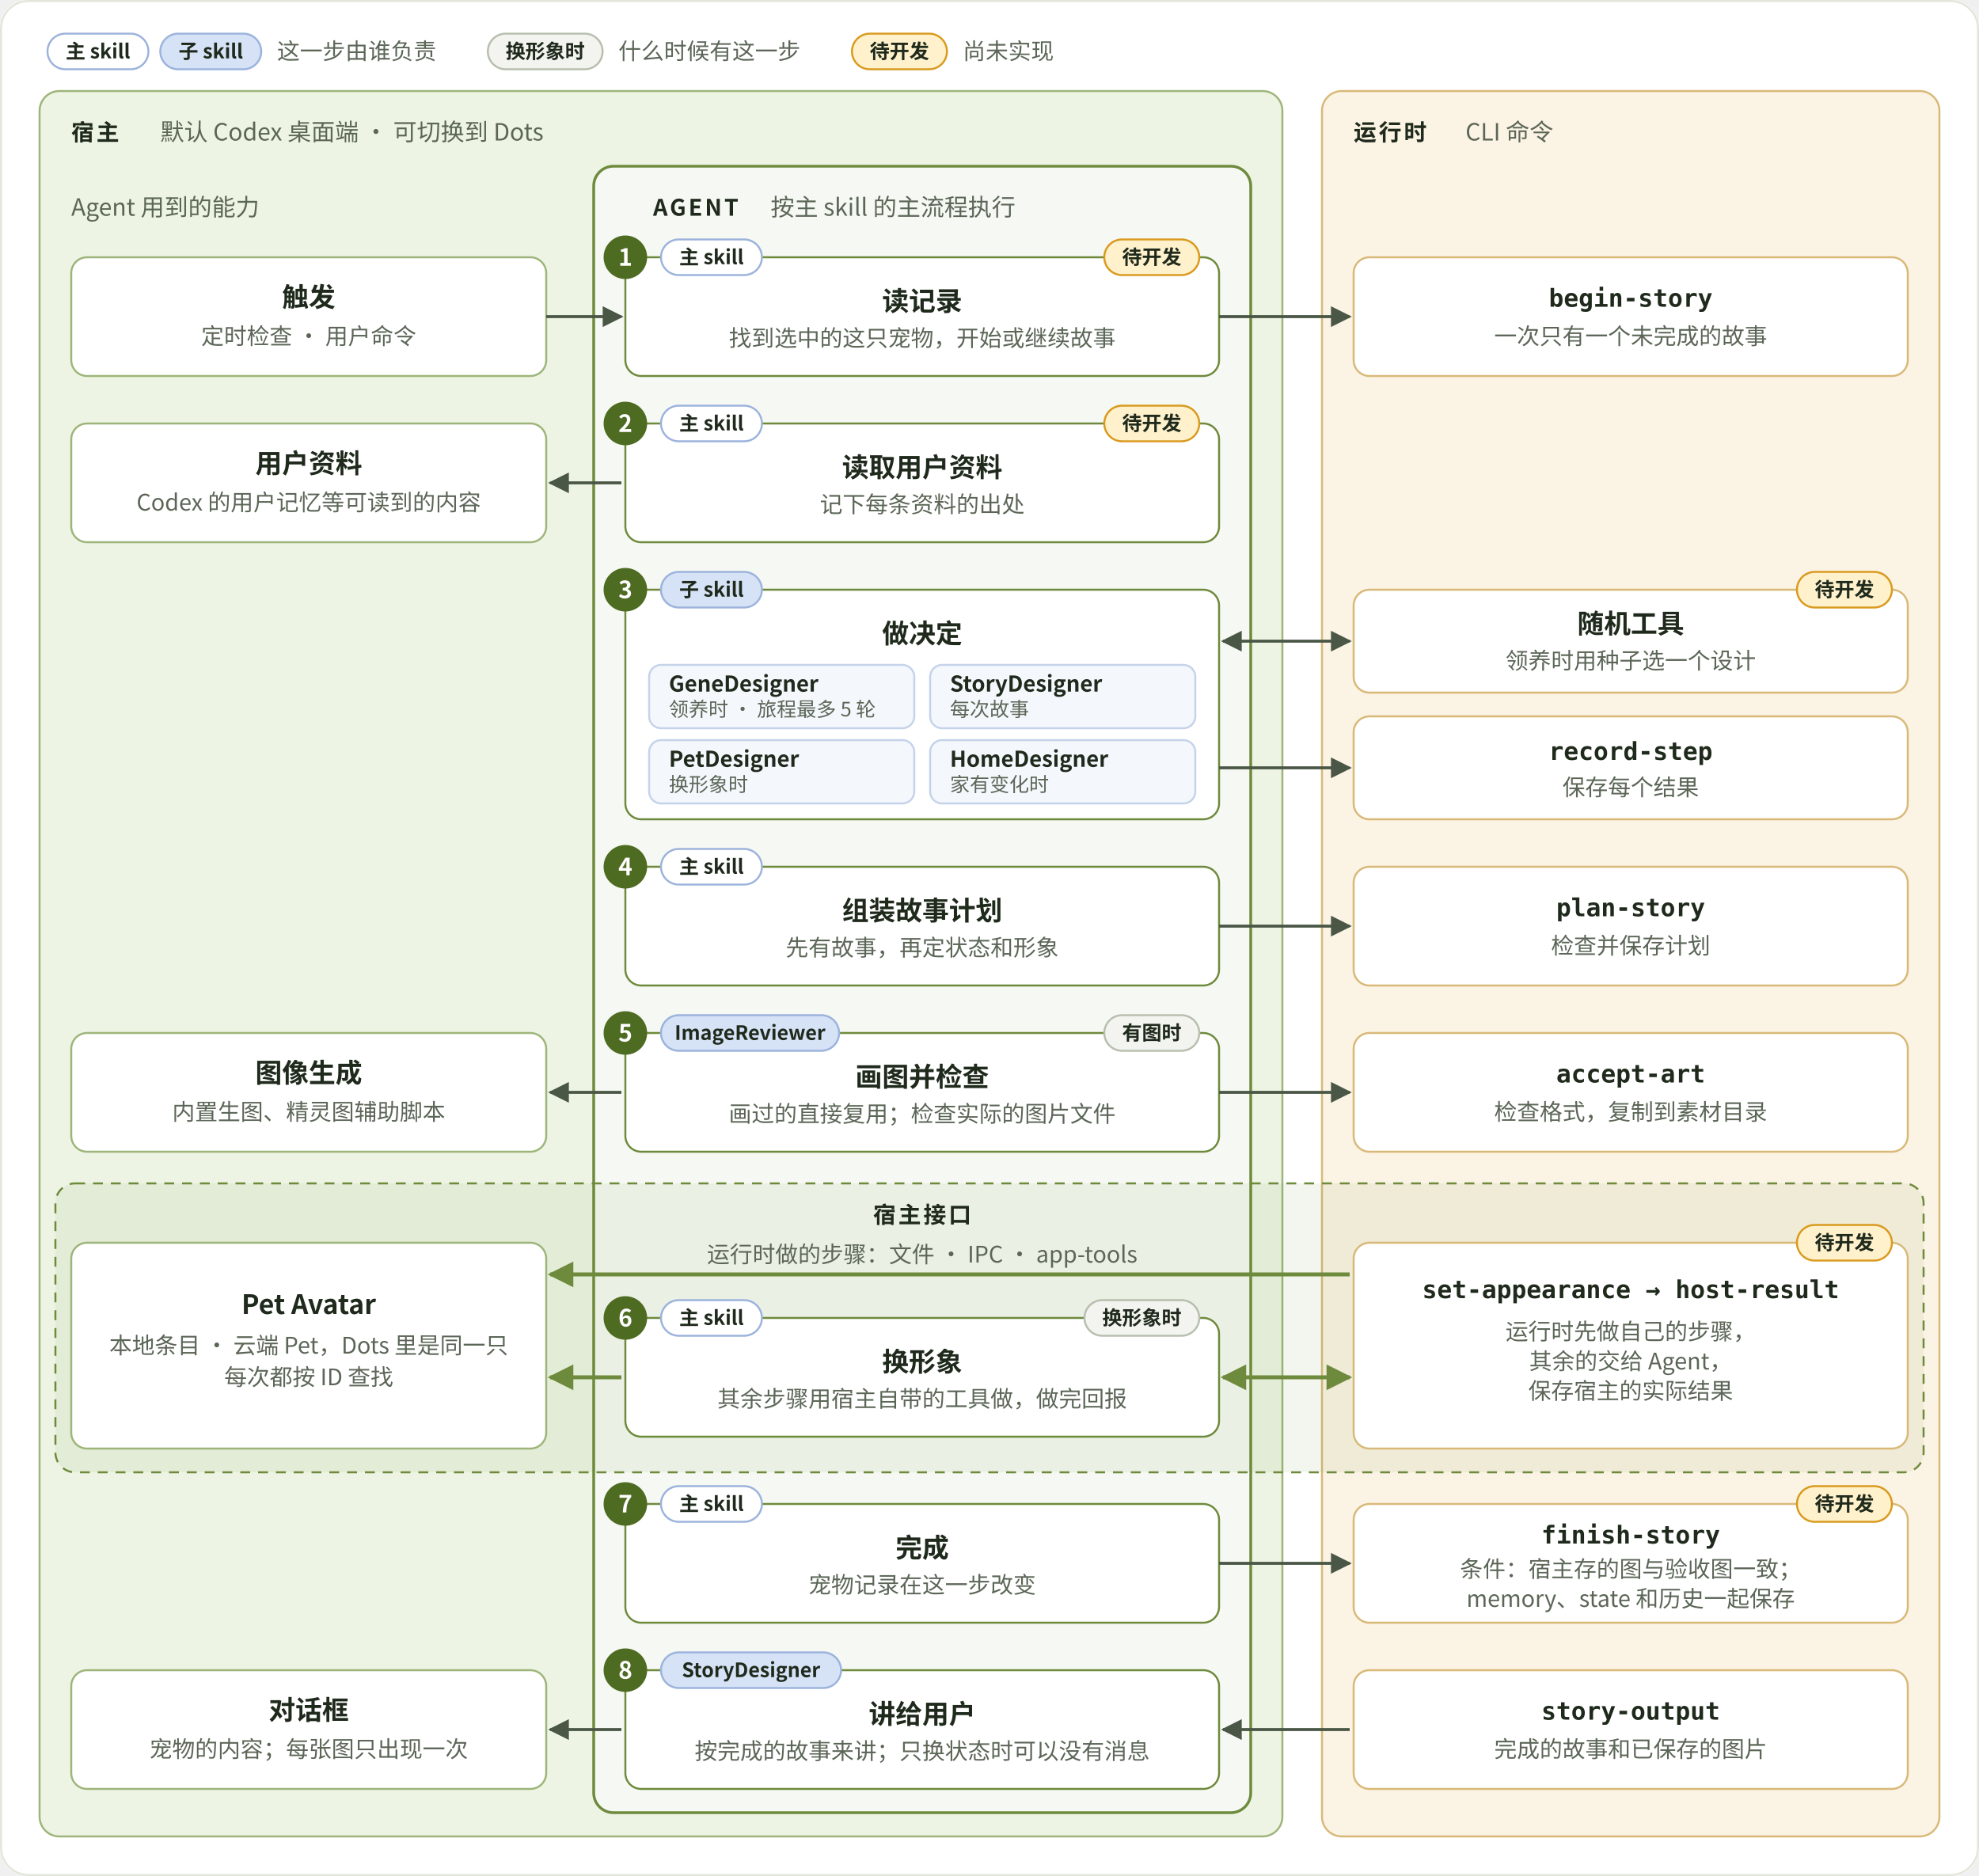
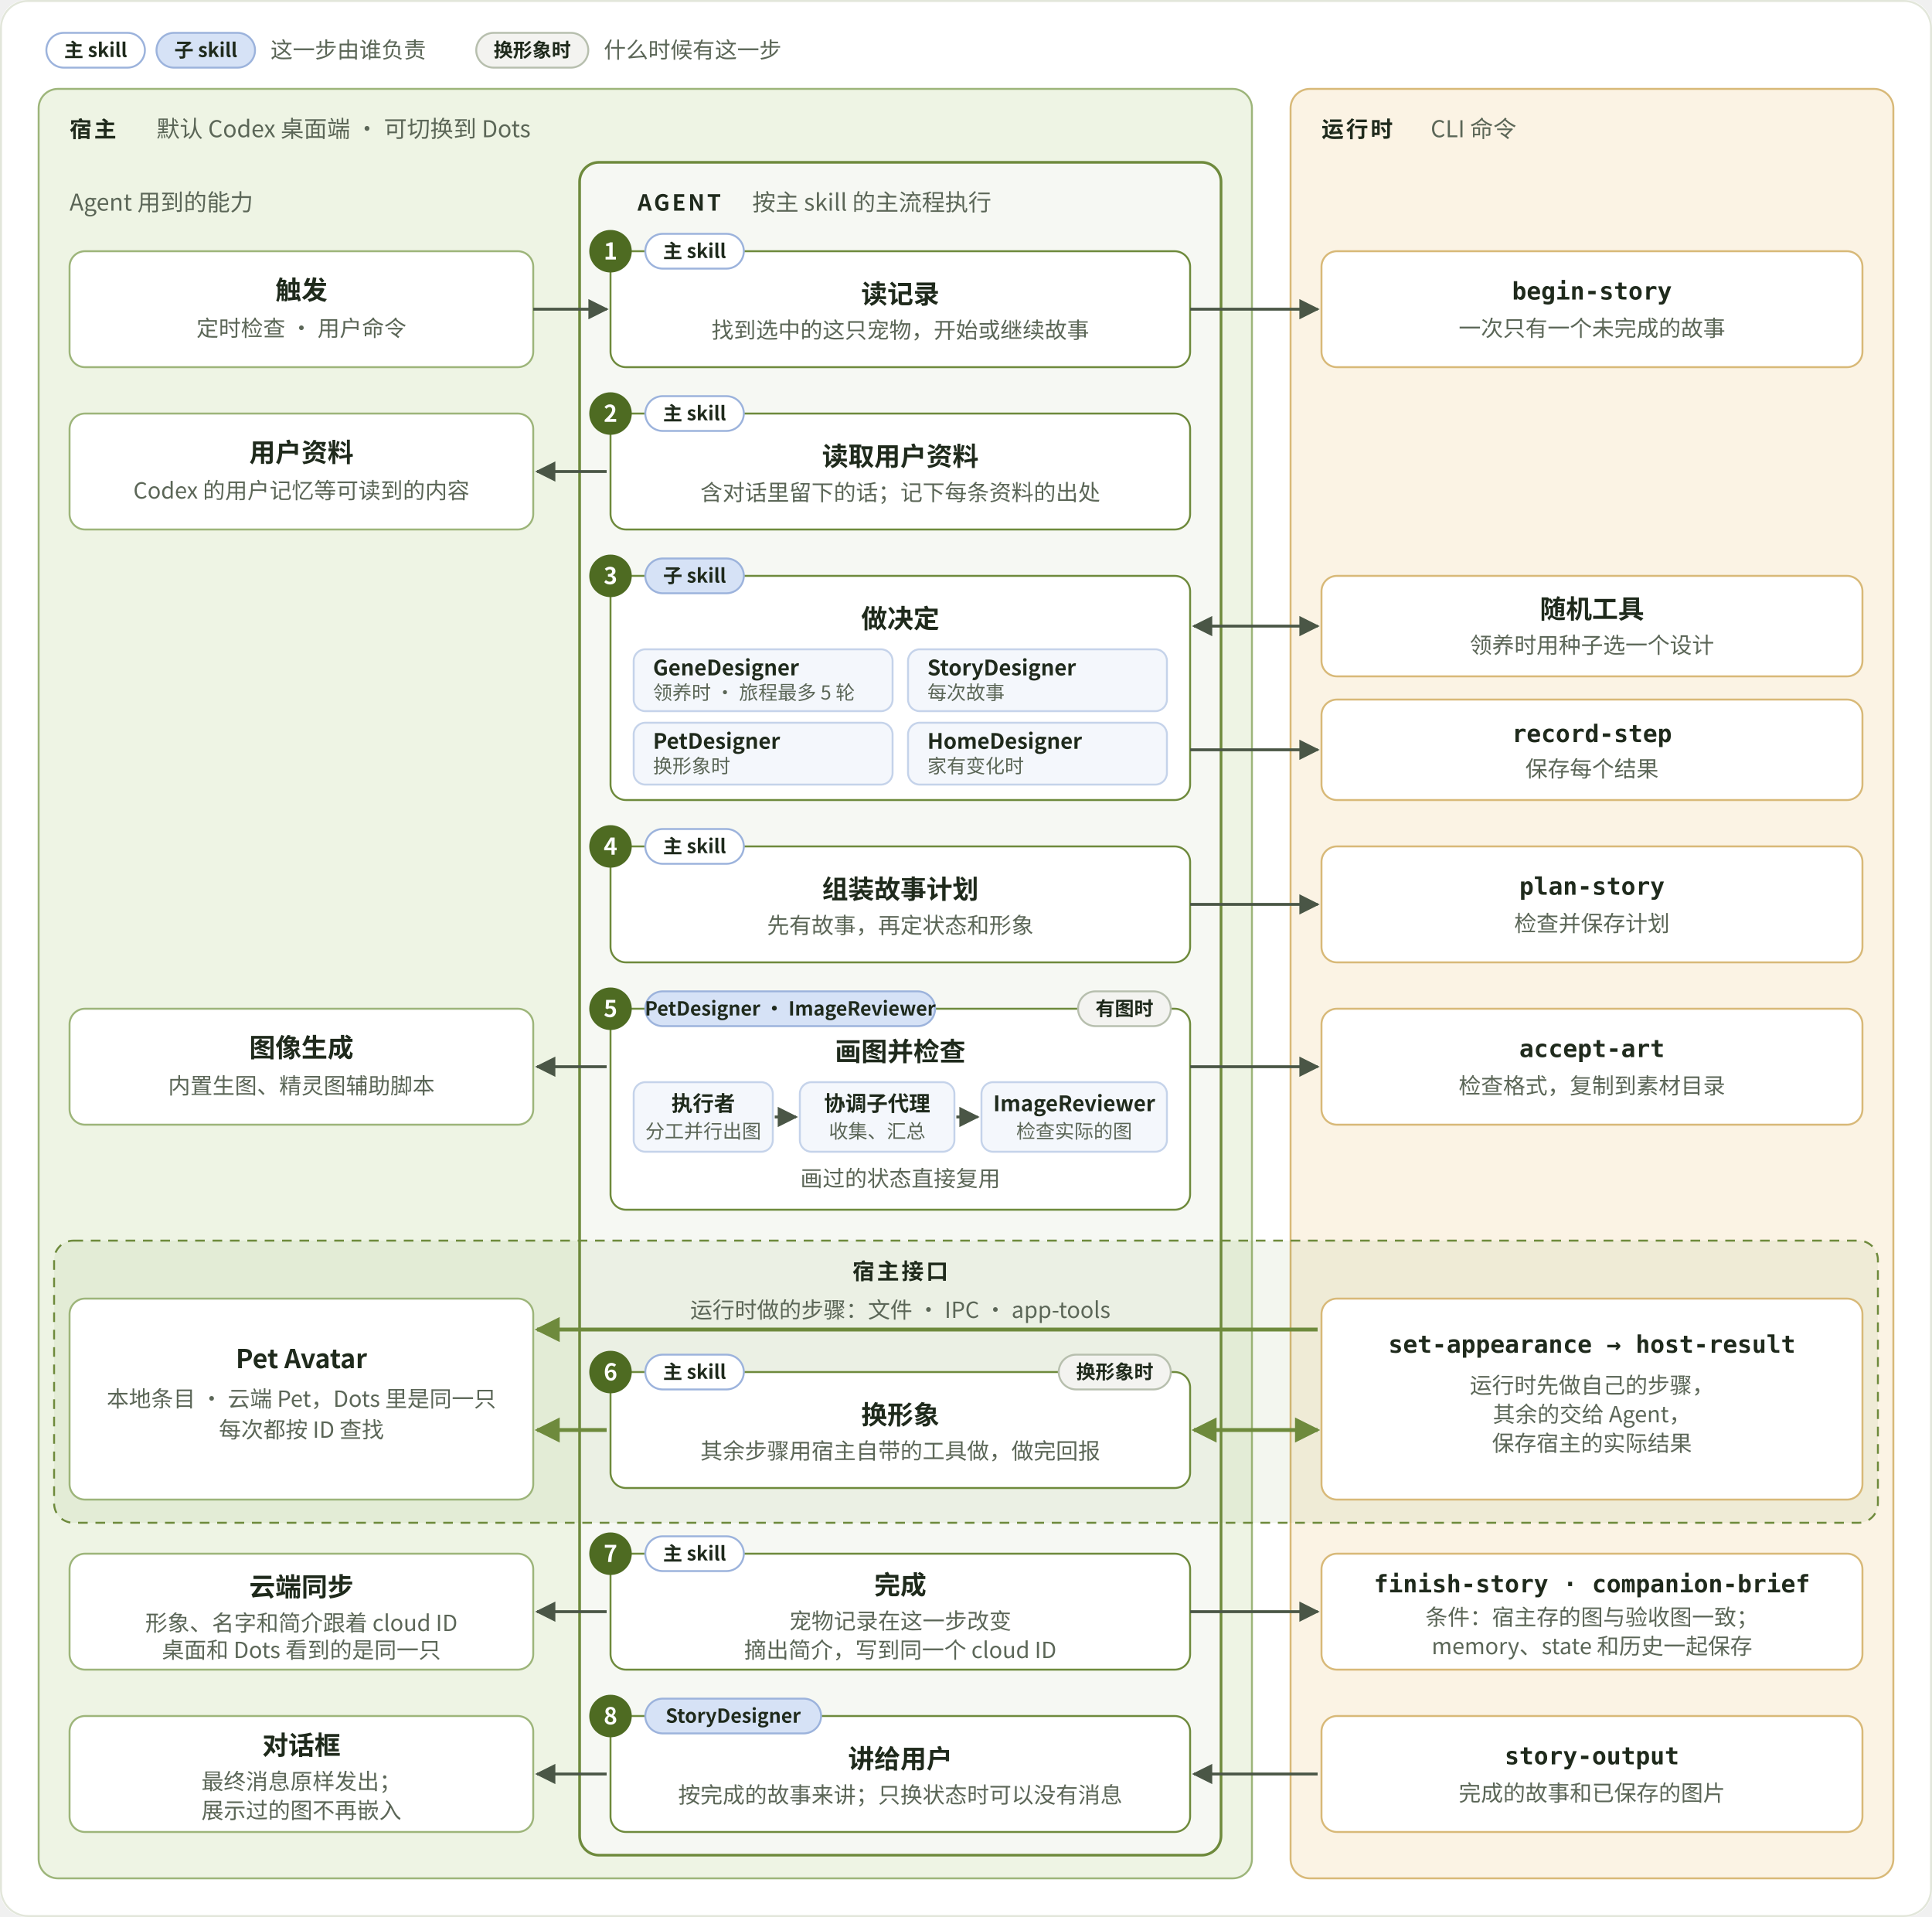
- <svg xmlns="http://www.w3.org/2000/svg" viewBox="0 0 1000 948" role="img" aria-labelledby="t d">
+ <svg xmlns="http://www.w3.org/2000/svg" viewBox="0 0 1000 992" role="img" aria-labelledby="t d">
  <style>
    text { font-family: -apple-system, BlinkMacSystemFont, 'PingFang SC', 'Hiragino Sans GB', 'Microsoft YaHei', 'Noto Sans CJK SC', 'Segoe UI', Helvetica, Arial, sans-serif; fill: #1F2A1C; }
    .layer { font-size: 11.5px; font-weight: 700; letter-spacing: 1.2px; }
    .where { font-size: 12px; fill: #5B6657; }
    .name { font-size: 13.5px; font-weight: 600; }
    .role { font-size: 11px; font-weight: 600; }
    .when { font-size: 10px; fill: #5B6657; }
    .cmd { font-family: ui-monospace, SFMono-Regular, Menlo, Consolas, monospace; font-size: 12.5px; font-weight: 600; }
    .sub { font-size: 11.5px; fill: #5B6657; }
    .num { font-size: 12px; font-weight: 700; fill: #FFFFFF; }
    .pill { font-size: 10px; font-weight: 600; }
    .flow { stroke: #4A5646; stroke-width: 1.5; fill: none; }
    .port { stroke: #6E8A3C; stroke-width: 2; fill: none; }
  </style>
  <defs>
    <marker id="a" viewBox="0 0 10 10" refX="9" refY="5" markerWidth="7" markerHeight="7" orient="auto-start-reverse">
      <path d="M0 0 10 5 0 10z" fill="#4A5646" />
    </marker>
    <marker id="p" viewBox="0 0 10 10" refX="9" refY="5" markerWidth="6.5" markerHeight="6.5" orient="auto-start-reverse">
      <path d="M0 0 10 5 0 10z" fill="#6E8A3C" />
    </marker>
  </defs>
-   <rect width="1000" height="948" rx="14" fill="#FFFFFF" />
-   <rect x="0.5" y="0.5" width="999" height="947" rx="14" fill="none" stroke="#E2E6DA" />
+   <rect width="1000" height="992" rx="14" fill="#FFFFFF" />
+   <rect x="0.5" y="0.5" width="999" height="991" rx="14" fill="none" stroke="#E2E6DA" />
  <rect x="24" y="17" width="51" height="18" rx="9" fill="#FFFFFF" stroke="#9CB3DC" />
  <text class="pill" x="49.5" y="29.5" text-anchor="middle" fill="#2F4A7A">主 skill</text>
  <rect x="81" y="17" width="51" height="18" rx="9" fill="#D6E2F6" stroke="#9CB3DC" />
  <text class="pill" x="106.5" y="29.5" text-anchor="middle" fill="#2F4A7A">子 skill</text>
  <text class="sub" x="140" y="30">这一步由谁负责</text>
  <rect x="246.5" y="17" width="58" height="18" rx="9" fill="#F3F3F0" stroke="#B7BFAE" />
  <text class="pill" x="275.5" y="29.5" text-anchor="middle" fill="#4A5646">换形象时</text>
  <text class="sub" x="312.5" y="30">什么时候有这一步</text>
-   <rect x="430.5" y="17" width="48" height="18" rx="9" fill="#FFF1CC" stroke="#D99A1E" />
-   <text class="pill" x="454.5" y="29.5" text-anchor="middle" fill="#8A5A00">待开发</text>
-   <text class="sub" x="486.5" y="30">尚未实现</text>
-   <rect x="20" y="46" width="628" height="882" rx="10" fill="#EEF4E4" stroke="#9DB57A" />
+   <rect x="20" y="46" width="628" height="926" rx="10" fill="#EEF4E4" stroke="#9DB57A" />
  <text class="layer" x="36" y="71">宿主</text>
  <text class="where" x="81" y="71">默认 Codex 桌面端 · 可切换到 Dots</text>
  <text class="where" x="36" y="109">Agent 用到的能力</text>
-   <rect x="300" y="84" width="332" height="832" rx="10" fill="#F6F8F3" stroke="#6E8A3C" stroke-width="1.4" />
+   <rect x="300" y="84" width="332" height="876" rx="10" fill="#F6F8F3" stroke="#6E8A3C" stroke-width="1.4" />
  <text class="layer" x="330" y="109">AGENT</text>
  <text class="where" x="389.4" y="109">按主 skill 的主流程执行</text>
-   <rect x="668" y="46" width="312" height="882" rx="10" fill="#FBF3E4" stroke="#D8B978" />
+   <rect x="668" y="46" width="312" height="926" rx="10" fill="#FBF3E4" stroke="#D8B978" />
  <text class="layer" x="684" y="71">运行时</text>
  <text class="where" x="740.5" y="71">CLI 命令</text>
  <rect x="36" y="130" width="240" height="60" rx="8" fill="#FFFFFF" stroke="#9DB57A" />
  <text class="name" x="156" y="155" text-anchor="middle">触发</text>
  <text class="sub" x="156" y="174" text-anchor="middle">定时检查 · 用户命令</text>
  <rect x="316" y="130" width="300" height="60" rx="8" fill="#FFFFFF" stroke="#6E8A3C" />
  <text class="name" x="466" y="157" text-anchor="middle">读记录</text>
  <text class="sub" x="466" y="175" text-anchor="middle">找到选中的这只宠物，开始或继续故事</text>
-   <rect x="558" y="121" width="48" height="18" rx="9" fill="#FFF1CC" stroke="#D99A1E" />
-   <text class="pill" x="582.0" y="133.5" text-anchor="middle" fill="#8A5A00">待开发</text>
  <rect x="334" y="121" width="51" height="18" rx="9" fill="#FFFFFF" stroke="#9CB3DC" />
  <text class="pill" x="359.5" y="133.5" text-anchor="middle" fill="#2F4A7A">主 skill</text>
  <circle cx="316" cy="130" r="11" fill="#4E6B22" />
  <text class="num" x="316" y="134.3" text-anchor="middle">1</text>
  <rect x="684" y="130" width="280" height="60" rx="8" fill="#FFFFFF" stroke="#D8B978" />
  <text class="cmd" x="824" y="155" text-anchor="middle">begin-story</text>
  <text class="sub" x="824" y="174" text-anchor="middle">一次只有一个未完成的故事</text>
  <path class="flow" d="M276 160H314" marker-end="url(#a)" />
  <path class="flow" d="M616 160H682" marker-end="url(#a)" />
  <rect x="36" y="214" width="240" height="60" rx="8" fill="#FFFFFF" stroke="#9DB57A" />
  <text class="name" x="156" y="239" text-anchor="middle">用户资料</text>
  <text class="sub" x="156" y="258" text-anchor="middle">Codex 的用户记忆等可读到的内容</text>
  <rect x="316" y="214" width="300" height="60" rx="8" fill="#FFFFFF" stroke="#6E8A3C" />
  <text class="name" x="466" y="241" text-anchor="middle">读取用户资料</text>
-   <text class="sub" x="466" y="259" text-anchor="middle">记下每条资料的出处</text>
+   <text class="sub" x="466" y="259" text-anchor="middle">含对话里留下的话；记下每条资料的出处</text>
  <rect x="334" y="205" width="51" height="18" rx="9" fill="#FFFFFF" stroke="#9CB3DC" />
  <text class="pill" x="359.5" y="217.5" text-anchor="middle" fill="#2F4A7A">主 skill</text>
-   <rect x="558" y="205" width="48" height="18" rx="9" fill="#FFF1CC" stroke="#D99A1E" />
-   <text class="pill" x="582" y="217.5" text-anchor="middle" fill="#8A5A00">待开发</text>
  <circle cx="316" cy="214" r="11" fill="#4E6B22" />
  <text class="num" x="316" y="218.3" text-anchor="middle">2</text>
  <path class="flow" d="M314 244H278" marker-end="url(#a)" />
  <rect x="316" y="298" width="300" height="116" rx="8" fill="#FFFFFF" stroke="#6E8A3C" />
  <text class="name" x="466" y="325" text-anchor="middle">做决定</text>
  <rect x="334" y="289" width="51" height="18" rx="9" fill="#D6E2F6" stroke="#9CB3DC" />
  <text class="pill" x="359.5" y="301.5" text-anchor="middle" fill="#2F4A7A">子 skill</text>
  <circle cx="316" cy="298" r="11" fill="#4E6B22" />
  <text class="num" x="316" y="302.3" text-anchor="middle">3</text>
  <rect x="328" y="336" width="134" height="32" rx="6" fill="#F4F7FC" stroke="#C5D3EA" />
  <text class="role" x="338" y="349.5">GeneDesigner</text>
  <text class="when" x="338" y="362">领养时 · 旅程最多 5 轮</text>
  <rect x="470" y="336" width="134" height="32" rx="6" fill="#F4F7FC" stroke="#C5D3EA" />
  <text class="role" x="480" y="349.5">StoryDesigner</text>
  <text class="when" x="480" y="362">每次故事</text>
  <rect x="328" y="374" width="134" height="32" rx="6" fill="#F4F7FC" stroke="#C5D3EA" />
  <text class="role" x="338" y="387.5">PetDesigner</text>
  <text class="when" x="338" y="400">换形象时</text>
  <rect x="470" y="374" width="134" height="32" rx="6" fill="#F4F7FC" stroke="#C5D3EA" />
  <text class="role" x="480" y="387.5">HomeDesigner</text>
  <text class="when" x="480" y="400">家有变化时</text>
  <rect x="684" y="298" width="280" height="52" rx="8" fill="#FFFFFF" stroke="#D8B978" />
  <text class="name" x="824" y="320" text-anchor="middle">随机工具</text>
  <text class="sub" x="824" y="338" text-anchor="middle">领养时用种子选一个设计</text>
-   <rect x="908" y="289" width="48" height="18" rx="9" fill="#FFF1CC" stroke="#D99A1E" />
-   <text class="pill" x="932.0" y="301.5" text-anchor="middle" fill="#8A5A00">待开发</text>
  <path class="flow" d="M618 324H682" marker-start="url(#a)" marker-end="url(#a)" />
  <rect x="684" y="362" width="280" height="52" rx="8" fill="#FFFFFF" stroke="#D8B978" />
  <text class="cmd" x="824" y="384" text-anchor="middle">record-step</text>
  <text class="sub" x="824" y="402" text-anchor="middle">保存每个结果</text>
  <path class="flow" d="M616 388H682" marker-end="url(#a)" />
  <rect x="316" y="438" width="300" height="60" rx="8" fill="#FFFFFF" stroke="#6E8A3C" />
  <text class="name" x="466" y="465" text-anchor="middle">组装故事计划</text>
  <text class="sub" x="466" y="483" text-anchor="middle">先有故事，再定状态和形象</text>
  <rect x="334" y="429" width="51" height="18" rx="9" fill="#FFFFFF" stroke="#9CB3DC" />
  <text class="pill" x="359.5" y="441.5" text-anchor="middle" fill="#2F4A7A">主 skill</text>
  <circle cx="316" cy="438" r="11" fill="#4E6B22" />
  <text class="num" x="316" y="442.3" text-anchor="middle">4</text>
  <rect x="684" y="438" width="280" height="60" rx="8" fill="#FFFFFF" stroke="#D8B978" />
  <text class="cmd" x="824" y="463" text-anchor="middle">plan-story</text>
  <text class="sub" x="824" y="482" text-anchor="middle">检查并保存计划</text>
  <path class="flow" d="M616 468H682" marker-end="url(#a)" />
  <rect x="36" y="522" width="240" height="60" rx="8" fill="#FFFFFF" stroke="#9DB57A" />
  <text class="name" x="156" y="547" text-anchor="middle">图像生成</text>
  <text class="sub" x="156" y="566" text-anchor="middle">内置生图、精灵图辅助脚本</text>
-   <rect x="316" y="522" width="300" height="60" rx="8" fill="#FFFFFF" stroke="#6E8A3C" />
+   <rect x="316" y="522" width="300" height="104" rx="8" fill="#FFFFFF" stroke="#6E8A3C" />
  <text class="name" x="466" y="549" text-anchor="middle">画图并检查</text>
-   <text class="sub" x="466" y="567" text-anchor="middle">画过的直接复用；检查实际的图片文件</text>
-   <rect x="334" y="513" width="90" height="18" rx="9" fill="#D6E2F6" stroke="#9CB3DC" />
-   <text class="pill" x="379" y="525.5" text-anchor="middle" fill="#2F4A7A">ImageReviewer</text>
+   <rect x="328" y="560" width="72" height="36" rx="6" fill="#F4F7FC" stroke="#C5D3EA" />
+   <text class="role" x="364" y="575" text-anchor="middle">执行者</text>
+   <text class="when" x="364" y="589" text-anchor="middle">分工并行出图</text>
+   <rect x="414" y="560" width="80" height="36" rx="6" fill="#F4F7FC" stroke="#C5D3EA" />
+   <text class="role" x="454" y="575" text-anchor="middle">协调子代理</text>
+   <text class="when" x="454" y="589" text-anchor="middle">收集、汇总</text>
+   <rect x="508" y="560" width="96" height="36" rx="6" fill="#F4F7FC" stroke="#C5D3EA" />
+   <text class="role" x="556" y="575" text-anchor="middle">ImageReviewer</text>
+   <text class="when" x="556" y="589" text-anchor="middle">检查实际的图</text>
+   <path class="flow" d="M401 578H412" marker-end="url(#a)" />
+   <path class="flow" d="M495 578H506" marker-end="url(#a)" />
+   <text class="sub" x="466" y="614" text-anchor="middle">画过的状态直接复用</text>
+   <rect x="334" y="513" width="150" height="18" rx="9" fill="#D6E2F6" stroke="#9CB3DC" />
+   <text class="pill" x="409" y="525.5" text-anchor="middle" fill="#2F4A7A">PetDesigner · ImageReviewer</text>
  <rect x="558" y="513" width="48" height="18" rx="9" fill="#F3F3F0" stroke="#B7BFAE" />
  <text class="pill" x="582" y="525.5" text-anchor="middle" fill="#4A5646">有图时</text>
  <circle cx="316" cy="522" r="11" fill="#4E6B22" />
  <text class="num" x="316" y="526.3" text-anchor="middle">5</text>
  <rect x="684" y="522" width="280" height="60" rx="8" fill="#FFFFFF" stroke="#D8B978" />
  <text class="cmd" x="824" y="547" text-anchor="middle">accept-art</text>
  <text class="sub" x="824" y="566" text-anchor="middle">检查格式，复制到素材目录</text>
  <path class="flow" d="M314 552H278" marker-end="url(#a)" />
  <path class="flow" d="M616 552H682" marker-end="url(#a)" />
-   <rect x="28" y="598" width="944" height="146" rx="10" fill="#6E8A3C" fill-opacity="0.08" stroke="#6E8A3C" stroke-dasharray="5 4" />
-   <text class="layer" x="466" y="618" text-anchor="middle" fill="#4E6B22">宿主接口</text>
-   <rect x="36" y="628" width="240" height="104" rx="8" fill="#FFFFFF" stroke="#9DB57A" />
-   <text class="name" x="156" y="664" text-anchor="middle">Pet Avatar</text>
-   <text class="sub" x="156" y="684" text-anchor="middle">本地条目 · 云端 Pet，Dots 里是同一只</text>
-   <text class="sub" x="156" y="700" text-anchor="middle">每次都按 ID 查找</text>
-   <rect x="684" y="628" width="280" height="104" rx="8" fill="#FFFFFF" stroke="#D8B978" />
-   <text class="cmd" x="824" y="656" text-anchor="middle">set-appearance → host-result</text>
-   <text class="sub" x="824" y="677" text-anchor="middle">运行时先做自己的步骤，</text>
-   <text class="sub" x="824" y="692" text-anchor="middle">其余的交给 Agent，</text>
-   <text class="sub" x="824" y="707" text-anchor="middle">保存宿主的实际结果</text>
-   <rect x="908" y="619" width="48" height="18" rx="9" fill="#FFF1CC" stroke="#D99A1E" />
-   <text class="pill" x="932" y="631.5" text-anchor="middle" fill="#8A5A00">待开发</text>
-   <path class="port" d="M682 644H278" marker-end="url(#p)" />
-   <text class="sub" x="466" y="638" text-anchor="middle" fill="#4E6B22">运行时做的步骤：文件 · IPC · app-tools</text>
-   <rect x="316" y="666" width="300" height="60" rx="8" fill="#FFFFFF" stroke="#6E8A3C" />
-   <text class="name" x="466" y="693" text-anchor="middle">换形象</text>
-   <text class="sub" x="466" y="711" text-anchor="middle">其余步骤用宿主自带的工具做，做完回报</text>
-   <rect x="334" y="657" width="51" height="18" rx="9" fill="#FFFFFF" stroke="#9CB3DC" />
-   <text class="pill" x="359.5" y="669.5" text-anchor="middle" fill="#2F4A7A">主 skill</text>
-   <rect x="548" y="657" width="58" height="18" rx="9" fill="#F3F3F0" stroke="#B7BFAE" />
-   <text class="pill" x="577" y="669.5" text-anchor="middle" fill="#4A5646">换形象时</text>
-   <circle cx="316" cy="666" r="11" fill="#4E6B22" />
-   <text class="num" x="316" y="670.3" text-anchor="middle">6</text>
-   <path class="port" d="M682 696H618" marker-start="url(#p)" marker-end="url(#p)" />
-   <path class="port" d="M314 696H278" marker-end="url(#p)" />
-   <rect x="316" y="760" width="300" height="60" rx="8" fill="#FFFFFF" stroke="#6E8A3C" />
-   <text class="name" x="466" y="787" text-anchor="middle">完成</text>
-   <text class="sub" x="466" y="805" text-anchor="middle">宠物记录在这一步改变</text>
-   <rect x="334" y="751" width="51" height="18" rx="9" fill="#FFFFFF" stroke="#9CB3DC" />
-   <text class="pill" x="359.5" y="763.5" text-anchor="middle" fill="#2F4A7A">主 skill</text>
-   <circle cx="316" cy="760" r="11" fill="#4E6B22" />
-   <text class="num" x="316" y="764.3" text-anchor="middle">7</text>
-   <rect x="684" y="760" width="280" height="60" rx="8" fill="#FFFFFF" stroke="#D8B978" />
-   <text class="cmd" x="824" y="780" text-anchor="middle">finish-story</text>
-   <text class="sub" x="824" y="797" text-anchor="middle">条件：宿主存的图与验收图一致；</text>
-   <text class="sub" x="824" y="812" text-anchor="middle">memory、state 和历史一起保存</text>
-   <rect x="908" y="751" width="48" height="18" rx="9" fill="#FFF1CC" stroke="#D99A1E" />
-   <text class="pill" x="932" y="763.5" text-anchor="middle" fill="#8A5A00">待开发</text>
-   <path class="flow" d="M616 790H682" marker-end="url(#a)" />
-   <rect x="36" y="844" width="240" height="60" rx="8" fill="#FFFFFF" stroke="#9DB57A" />
-   <text class="name" x="156" y="869" text-anchor="middle">对话框</text>
-   <text class="sub" x="156" y="888" text-anchor="middle">宠物的内容；每张图只出现一次</text>
-   <rect x="316" y="844" width="300" height="60" rx="8" fill="#FFFFFF" stroke="#6E8A3C" />
-   <text class="name" x="466" y="871" text-anchor="middle">讲给用户</text>
-   <text class="sub" x="466" y="889" text-anchor="middle">按完成的故事来讲；只换状态时可以没有消息</text>
-   <rect x="334" y="835" width="91" height="18" rx="9" fill="#D6E2F6" stroke="#9CB3DC" />
-   <text class="pill" x="379.5" y="847.5" text-anchor="middle" fill="#2F4A7A">StoryDesigner</text>
-   <circle cx="316" cy="844" r="11" fill="#4E6B22" />
-   <text class="num" x="316" y="848.3" text-anchor="middle">8</text>
-   <rect x="684" y="844" width="280" height="60" rx="8" fill="#FFFFFF" stroke="#D8B978" />
-   <text class="cmd" x="824" y="869" text-anchor="middle">story-output</text>
-   <text class="sub" x="824" y="888" text-anchor="middle">完成的故事和已保存的图片</text>
-   <path class="flow" d="M682 874H618" marker-end="url(#a)" />
-   <path class="flow" d="M314 874H278" marker-end="url(#a)" />
+   <rect x="28" y="642" width="944" height="146" rx="10" fill="#6E8A3C" fill-opacity="0.08" stroke="#6E8A3C" stroke-dasharray="5 4" />
+   <text class="layer" x="466" y="662" text-anchor="middle" fill="#4E6B22">宿主接口</text>
+   <rect x="36" y="672" width="240" height="104" rx="8" fill="#FFFFFF" stroke="#9DB57A" />
+   <text class="name" x="156" y="708" text-anchor="middle">Pet Avatar</text>
+   <text class="sub" x="156" y="728" text-anchor="middle">本地条目 · 云端 Pet，Dots 里是同一只</text>
+   <text class="sub" x="156" y="744" text-anchor="middle">每次都按 ID 查找</text>
+   <rect x="684" y="672" width="280" height="104" rx="8" fill="#FFFFFF" stroke="#D8B978" />
+   <text class="cmd" x="824" y="700" text-anchor="middle">set-appearance → host-result</text>
+   <text class="sub" x="824" y="721" text-anchor="middle">运行时先做自己的步骤，</text>
+   <text class="sub" x="824" y="736" text-anchor="middle">其余的交给 Agent，</text>
+   <text class="sub" x="824" y="751" text-anchor="middle">保存宿主的实际结果</text>
+   <path class="port" d="M682 688H278" marker-end="url(#p)" />
+   <text class="sub" x="466" y="682" text-anchor="middle" fill="#4E6B22">运行时做的步骤：文件 · IPC · app-tools</text>
+   <rect x="316" y="710" width="300" height="60" rx="8" fill="#FFFFFF" stroke="#6E8A3C" />
+   <text class="name" x="466" y="737" text-anchor="middle">换形象</text>
+   <text class="sub" x="466" y="755" text-anchor="middle">其余步骤用宿主自带的工具做，做完回报</text>
+   <rect x="334" y="701" width="51" height="18" rx="9" fill="#FFFFFF" stroke="#9CB3DC" />
+   <text class="pill" x="359.5" y="713.5" text-anchor="middle" fill="#2F4A7A">主 skill</text>
+   <rect x="548" y="701" width="58" height="18" rx="9" fill="#F3F3F0" stroke="#B7BFAE" />
+   <text class="pill" x="577" y="713.5" text-anchor="middle" fill="#4A5646">换形象时</text>
+   <circle cx="316" cy="710" r="11" fill="#4E6B22" />
+   <text class="num" x="316" y="714.3" text-anchor="middle">6</text>
+   <path class="port" d="M682 740H618" marker-start="url(#p)" marker-end="url(#p)" />
+   <path class="port" d="M314 740H278" marker-end="url(#p)" />
+   <rect x="316" y="804" width="300" height="60" rx="8" fill="#FFFFFF" stroke="#6E8A3C" />
+   <text class="name" x="466" y="825" text-anchor="middle">完成</text>
+   <text class="sub" x="466" y="843" text-anchor="middle">宠物记录在这一步改变</text>
+   <text class="sub" x="466" y="858" text-anchor="middle">摘出简介，写到同一个 cloud ID</text>
+   <rect x="334" y="795" width="51" height="18" rx="9" fill="#FFFFFF" stroke="#9CB3DC" />
+   <text class="pill" x="359.5" y="807.5" text-anchor="middle" fill="#2F4A7A">主 skill</text>
+   <circle cx="316" cy="804" r="11" fill="#4E6B22" />
+   <text class="num" x="316" y="808.3" text-anchor="middle">7</text>
+   <rect x="684" y="804" width="280" height="60" rx="8" fill="#FFFFFF" stroke="#D8B978" />
+   <text class="cmd" x="824" y="824" text-anchor="middle">finish-story · companion-brief</text>
+   <text class="sub" x="824" y="841" text-anchor="middle">条件：宿主存的图与验收图一致；</text>
+   <text class="sub" x="824" y="856" text-anchor="middle">memory、state 和历史一起保存</text>
+   <path class="flow" d="M616 834H682" marker-end="url(#a)" />
+   <rect x="36" y="804" width="240" height="60" rx="8" fill="#FFFFFF" stroke="#9DB57A" />
+   <text class="name" x="156" y="826" text-anchor="middle">云端同步</text>
+   <text class="sub" x="156" y="844" text-anchor="middle">形象、名字和简介跟着 cloud ID</text>
+   <text class="sub" x="156" y="858" text-anchor="middle">桌面和 Dots 看到的是同一只</text>
+   <path class="flow" d="M314 834H278" marker-end="url(#a)" />
+   <rect x="36" y="888" width="240" height="60" rx="8" fill="#FFFFFF" stroke="#9DB57A" />
+   <text class="name" x="156" y="908" text-anchor="middle">对话框</text>
+   <text class="sub" x="156" y="926" text-anchor="middle">最终消息原样发出；</text>
+   <text class="sub" x="156" y="941" text-anchor="middle">展示过的图不再嵌入</text>
+   <rect x="316" y="888" width="300" height="60" rx="8" fill="#FFFFFF" stroke="#6E8A3C" />
+   <text class="name" x="466" y="915" text-anchor="middle">讲给用户</text>
+   <text class="sub" x="466" y="933" text-anchor="middle">按完成的故事来讲；只换状态时可以没有消息</text>
+   <rect x="334" y="879" width="91" height="18" rx="9" fill="#D6E2F6" stroke="#9CB3DC" />
+   <text class="pill" x="379.5" y="891.5" text-anchor="middle" fill="#2F4A7A">StoryDesigner</text>
+   <circle cx="316" cy="888" r="11" fill="#4E6B22" />
+   <text class="num" x="316" y="892.3" text-anchor="middle">8</text>
+   <rect x="684" y="888" width="280" height="60" rx="8" fill="#FFFFFF" stroke="#D8B978" />
+   <text class="cmd" x="824" y="913" text-anchor="middle">story-output</text>
+   <text class="sub" x="824" y="932" text-anchor="middle">完成的故事和已保存的图片</text>
+   <path class="flow" d="M682 918H618" marker-end="url(#a)" />
+   <path class="flow" d="M314 918H278" marker-end="url(#a)" />
</svg>
